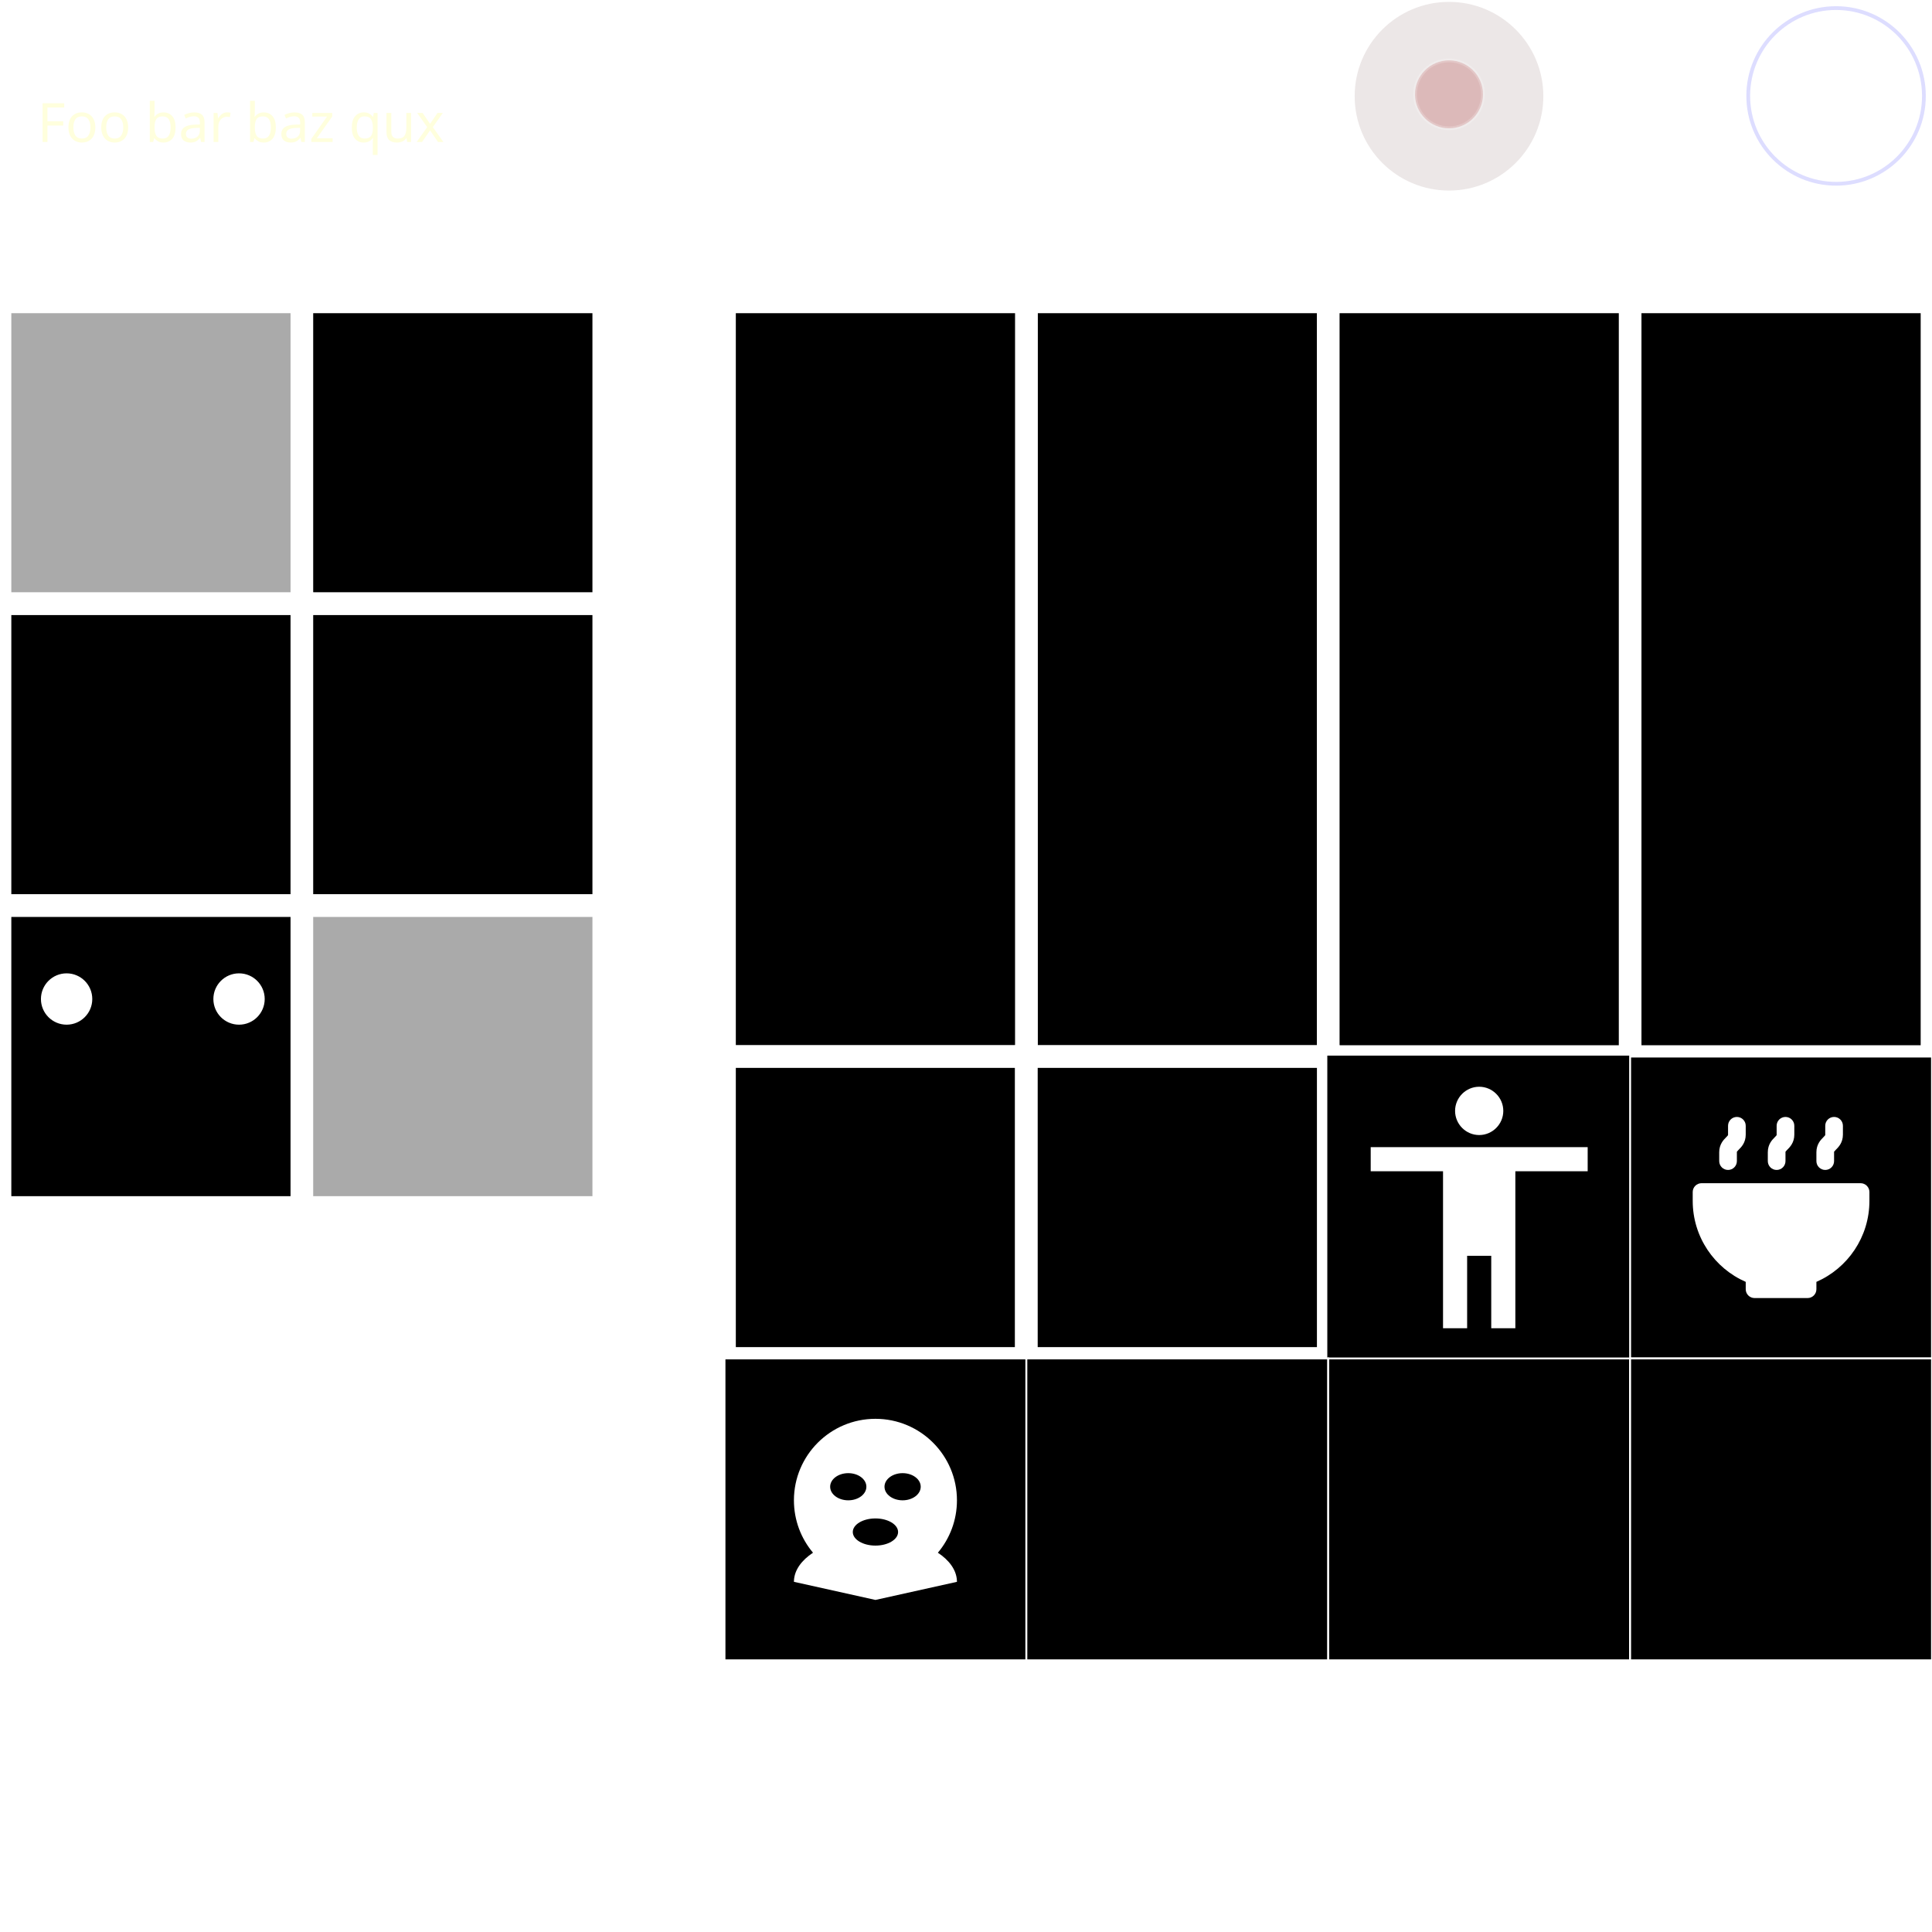
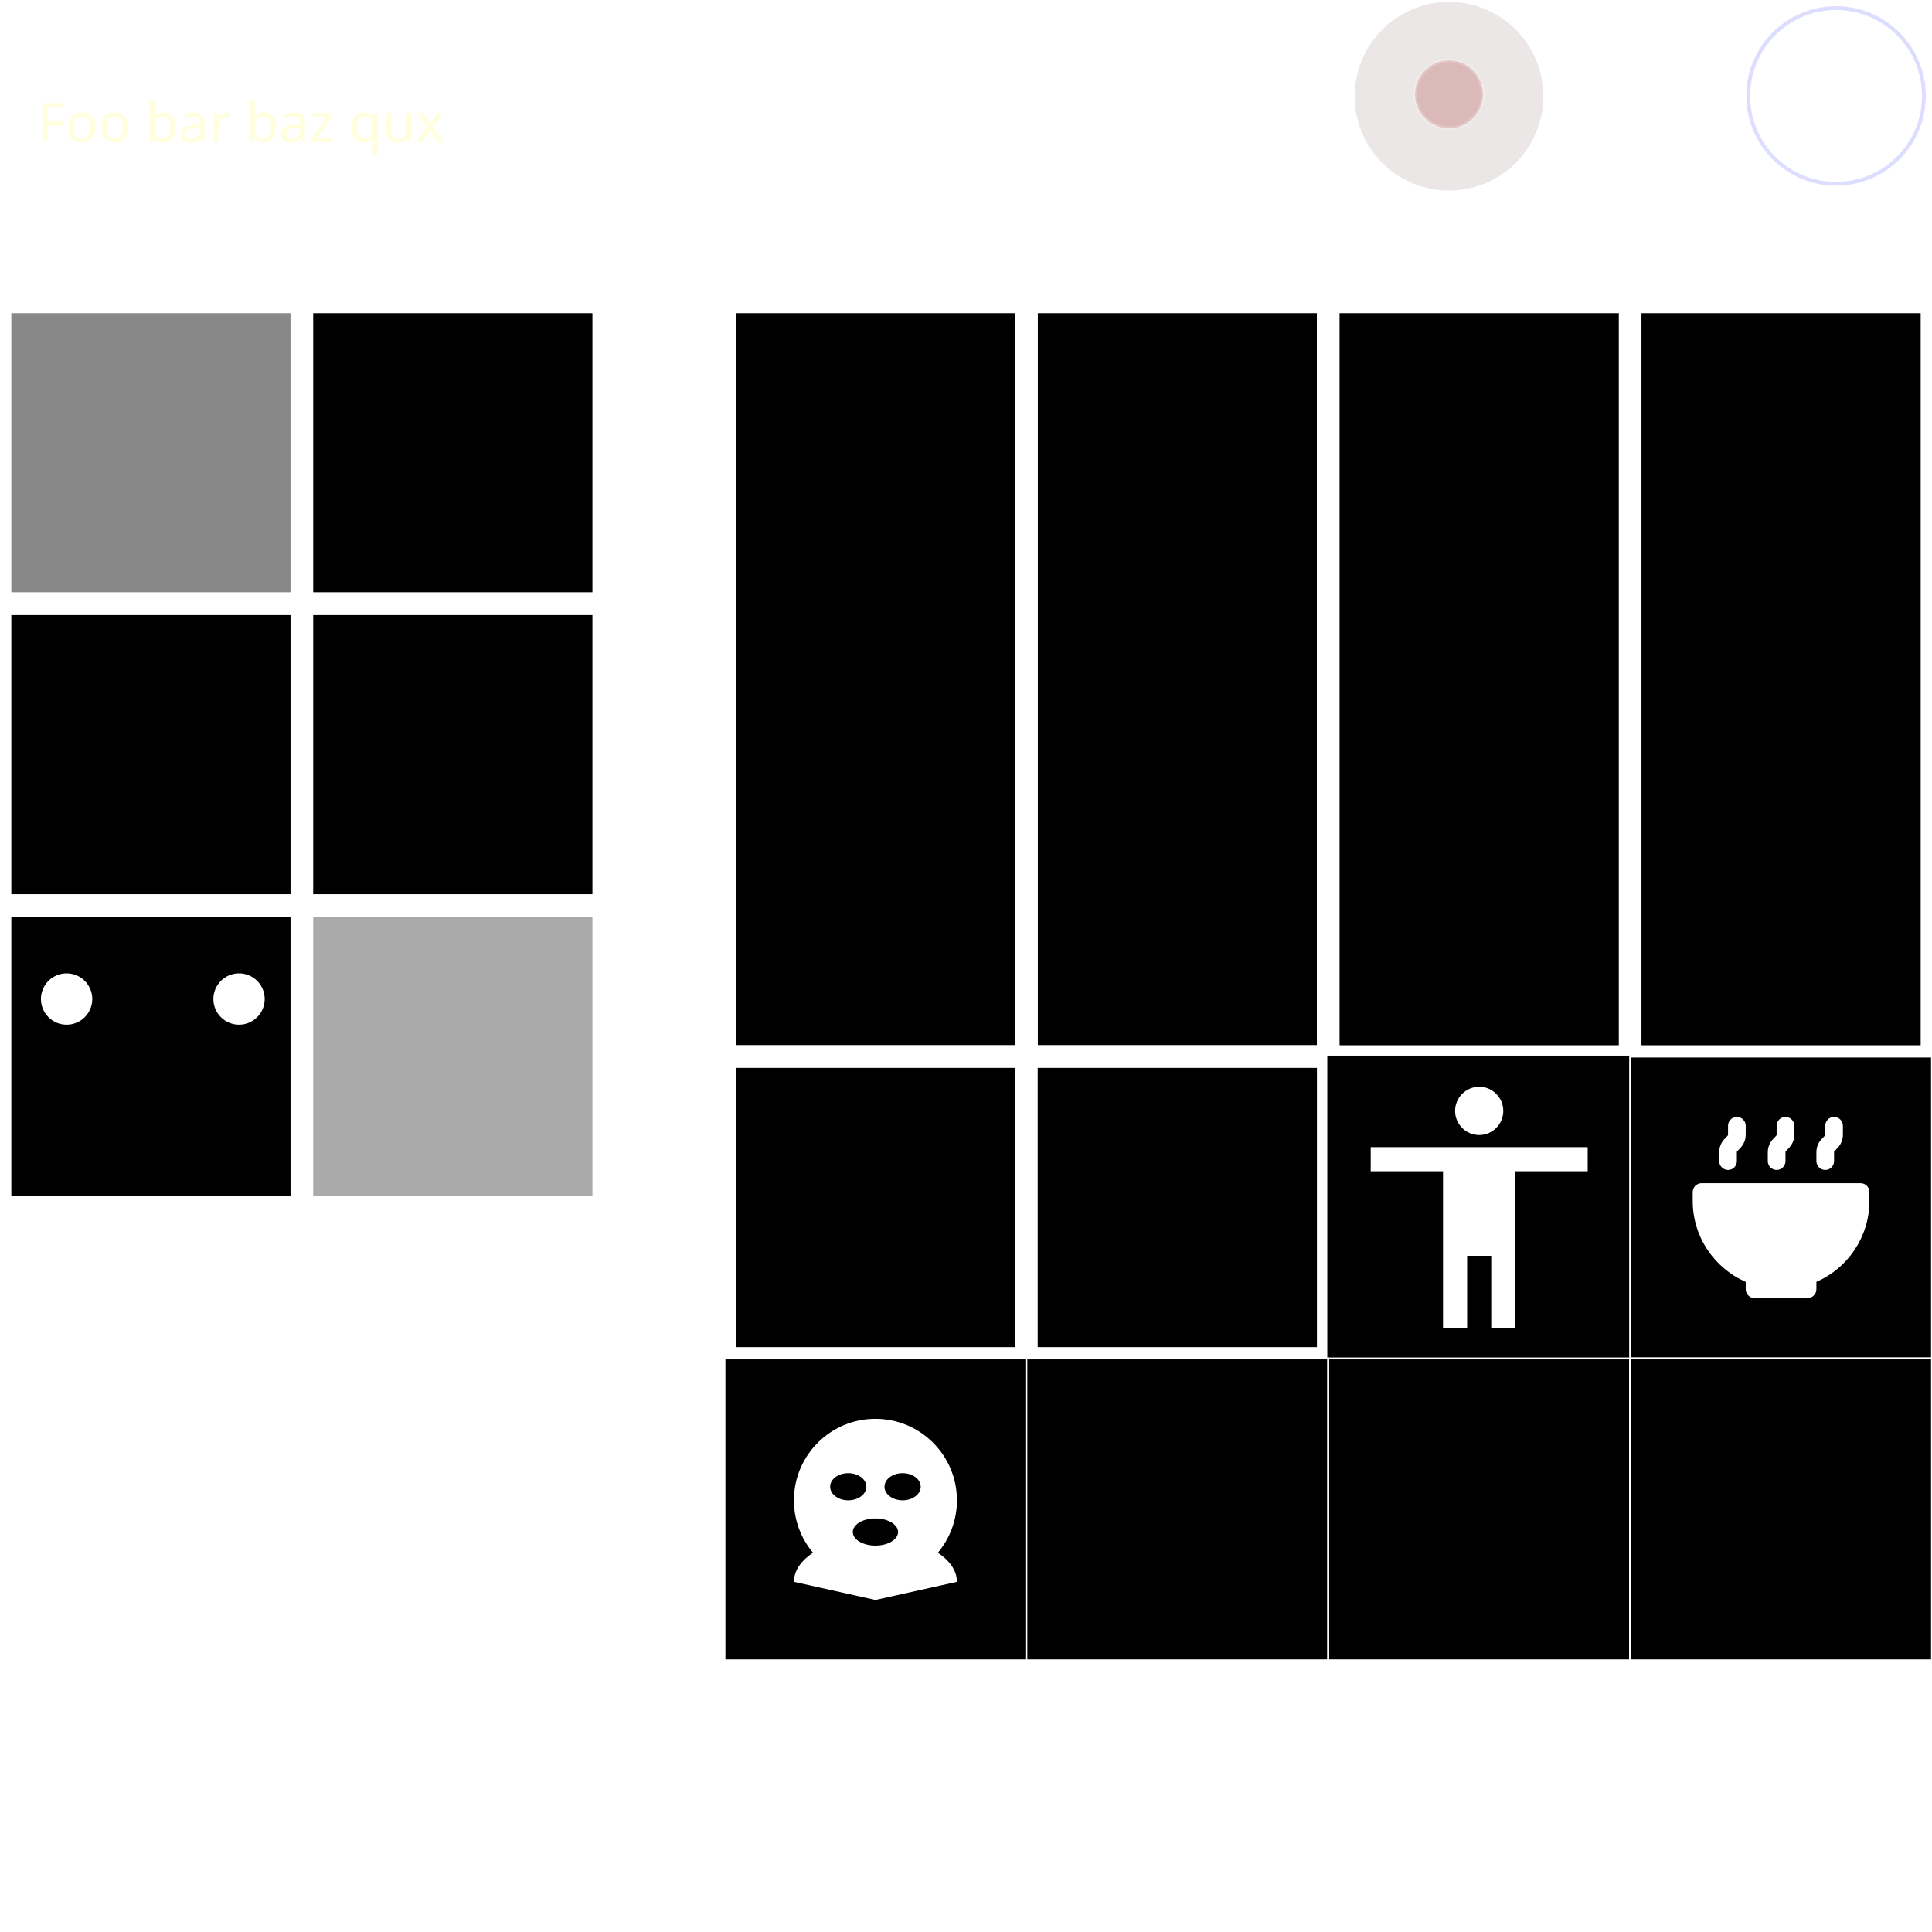
<svg xmlns="http://www.w3.org/2000/svg" xmlns:ns1="https://boxy-svg.com" width="1024" height="1024" viewBox="0 0 1024 1024" version="1.1">
  <defs>
    <ns1:grid x="0" y="0" width="16" height="16" />
  </defs>
  <g style="filter: none;">
    <polygon points="1024.000,0.000 921.600,0.000 921.600,102.400 1024.000,102.400 " style="fill-opacity: 0; stroke-width: 8px;">
      </polygon>
    <polygon points="819.200,0.000 716.800,0.000 716.800,102.400 819.200,102.400 " style="fill-opacity: 0.25; fill: none;">
      </polygon>
-     <polygon points="160 320 0 320 0 160 160 160" style="stroke: rgb(255, 255, 255); fill: rgb(170, 170, 170); stroke-width: 12px;">
+     <polygon points="160 320 0 320 0 160 160 160" style="stroke: rgb(255, 255, 255); stroke-width: 12px; fill: rgb(136, 136, 136);">
      </polygon>
    <polygon points="320 320 160 320 160 160 320 160" style="stroke: rgb(255, 255, 255); stroke-width: 12px;">
      </polygon>
    <polygon points="0 480 0 320 160 320 160 480" style="stroke: rgb(255, 255, 255); stroke-width: 12px;">
      </polygon>
    <polygon points="320 320 320 480 160 480 160 320" style="stroke: rgb(255, 255, 255); stroke-width: 12px;">
      </polygon>
    <polygon points="160 640 0 640 0 480 160 480" style="stroke: rgb(255, 255, 255); stroke-width: 12px;">
      </polygon>
    <polygon points="320 640 160 640 160 480 320 480" style="stroke: rgb(255, 255, 255); fill: rgb(170, 170, 170); stroke-width: 12px;">
      </polygon>
    <polygon points="704 560 544 560 544 160 704 160" style="stroke: rgb(255, 255, 255); stroke-width: 12px;">
      </polygon>
    <polygon points="1024 560 864 560 864 160 1024 160" style="stroke: rgb(255, 255, 255); stroke-width: 12px;">
      </polygon>
    <polygon points="864 160 864 560 704 560 704 160" style="stroke: rgb(255, 255, 255); stroke-width: 12px;">
      </polygon>
    <polygon points="384 560 384 160 544 160 544 560" style="stroke: rgb(255, 255, 255); stroke-width: 12px;">
      </polygon>
    <polygon points="544 720 384 720 384 560 544 560" style="stroke: rgb(255, 255, 255); stroke-width: 12px;">
      </polygon>
    <polygon points="704 720 544 720 544 560 704 560" style="stroke: rgb(255, 255, 255); stroke-width: 12px;">
      </polygon>
    <polygon points="256 0 0 0 0 128 256 128" style="fill-opacity: 0.2; fill: none; stroke-width: 4px; stroke-opacity: 0.25;">
      </polygon>
    <polygon points="864 720 704 720 704 560 864 560" style="stroke: rgb(0, 0, 0);">
      </polygon>
    <polygon points="1024 720 864 720 864 560 1024 560" style="stroke: rgb(255, 255, 255);">
      </polygon>
    <polygon points="544 880 384 880 384 720 544 720" style="stroke: rgb(255, 255, 255);">
      </polygon>
    <polygon points="704 880 544 880 544 720 704 720" style="stroke: rgb(255, 255, 255);">
      </polygon>
    <polygon points="864 880 704 880 704 720 864 720" style="stroke: rgb(255, 255, 255);">
      </polygon>
    <polygon points="1024 880 864 880 864 720 1024 720" style="stroke: rgb(255, 255, 255);">
      </polygon>
  </g>
  <g transform="matrix(1, 0, 0, 1, -160, -90)">
    <circle style="stroke: rgb(0, 0, 0); fill: rgb(255, 255, 255);" cx="195.304" cy="619.496" r="14.104">
      </circle>
    <circle style="stroke: rgb(0, 0, 0); fill: rgb(255, 255, 255);" cx="286.696" cy="619.496" r="14.104">
      </circle>
  </g>
  <g>
    <circle style="fill: none; stroke-width: 2px; stroke: rgb(221, 221, 255);" cx="973.159" cy="50.842" r="46.558" />
  </g>
  <g style="" transform="matrix(1.073919, 0, 0, 1.073919, -56.94018, -3.599732)">
    <circle style="fill-opacity: 0.2; stroke-width: 2.794px; fill: rgb(163, 135, 135); stroke-opacity: 0.5; stroke-dasharray: 10;" cx="768.159" cy="50.842" r="46.558" />
    <circle style="fill: rgb(181, 79, 79); stroke-width: 1.862px; stroke-opacity: 0.2; fill-opacity: 0.3; stroke: rgb(255, 255, 255);" cx="768.159" cy="49.91" r="16.761" />
  </g>
  <g transform="matrix(1.437226, 0, 0, 1.437226, -16.53144, -14.41821)" style="">
    <text style="fill: rgb(255, 255, 221); font-family: 'American Typewriter'; font-size: 20px; white-space: pre; transform-box: fill-box; transform-origin: 59.107px 9.043px;" x="25.264" y="62.397">Foo bar baz qux</text>
  </g>
  <g transform="matrix(10.30466, 0, 0, 10.32257, 1094.995, 372.3014)" style="">
    <defs />
    <path d="M -30.18 19.733 C -29.498 19.733 -28.94 20.291 -28.94 20.973 C -28.94 21.655 -29.498 22.213 -30.18 22.213 C -30.862 22.213 -31.42 21.655 -31.42 20.973 C -31.42 20.291 -30.862 19.733 -30.18 19.733 Z M -24.6 24.073 L -28.32 24.073 L -28.32 32.133 L -29.56 32.133 L -29.56 28.413 L -30.8 28.413 L -30.8 32.133 L -32.04 32.133 L -32.04 24.073 L -35.76 24.073 L -35.76 22.833 L -24.6 22.833 L -24.6 24.073 Z" style="fill: rgb(255, 255, 255); transform-origin: -30.18px 22.371px; stroke-width: 0.388px;" />
  </g>
  <g transform="matrix(4.934044, 0, 0, 4.934044, 884.7916, 586.9591)" style="">
    <defs />
    <path d="M 8.204 1.971 C 8.204 1.447 7.779 1.022 7.254 1.022 C 6.73 1.022 6.305 1.447 6.305 1.971 L 6.305 2.92 C 6.305 2.926 6.306 2.932 6.306 2.937 C 6.309 2.979 6.31 2.996 6.109 3.198 L 6.09 3.217 C 5.836 3.47 5.356 3.949 5.356 4.818 L 5.356 5.767 C 5.356 6.291 5.781 6.716 6.305 6.716 C 6.83 6.716 7.254 6.291 7.254 5.767 L 7.254 4.818 C 7.254 4.812 7.254 4.806 7.254 4.801 C 7.251 4.759 7.25 4.742 7.451 4.54 L 7.47 4.521 C 7.723 4.268 8.204 3.789 8.204 2.92 L 8.204 1.971 Z M 2.509 9.089 C 2.509 8.565 2.934 8.14 3.458 8.14 L 20.542 8.14 C 21.066 8.14 21.491 8.565 21.491 9.089 L 21.491 10.038 C 21.491 13.93 19.148 17.275 15.796 18.739 L 15.796 19.529 C 15.796 20.053 15.372 20.478 14.847 20.478 L 9.153 20.478 C 8.629 20.478 8.204 20.053 8.204 19.529 L 8.204 18.739 C 4.852 17.275 2.509 13.93 2.509 10.038 L 2.509 9.089 Z M 17.695 1.022 C 18.219 1.022 18.644 1.447 18.644 1.971 L 18.644 2.92 C 18.644 3.789 18.163 4.268 17.91 4.521 L 17.891 4.54 C 17.69 4.742 17.691 4.759 17.694 4.801 C 17.694 4.806 17.695 4.812 17.695 4.818 L 17.695 5.767 C 17.695 6.291 17.27 6.716 16.746 6.716 C 16.221 6.716 15.796 6.291 15.796 5.767 L 15.796 4.818 C 15.796 3.949 16.277 3.47 16.53 3.217 L 16.549 3.198 C 16.75 2.996 16.749 2.979 16.746 2.937 C 16.746 2.932 16.746 2.926 16.746 2.92 L 16.746 1.971 C 16.746 1.447 17.17 1.022 17.695 1.022 Z M 13.424 1.971 C 13.424 1.447 12.999 1.022 12.475 1.022 C 11.95 1.022 11.525 1.447 11.525 1.971 L 11.525 2.92 C 11.525 2.926 11.526 2.932 11.526 2.937 C 11.529 2.979 11.53 2.996 11.329 3.198 L 11.31 3.217 C 11.057 3.47 10.576 3.949 10.576 4.818 L 10.576 5.767 C 10.576 6.291 11.001 6.716 11.525 6.716 C 12.05 6.716 12.475 6.291 12.475 5.767 L 12.475 4.818 C 12.475 4.812 12.474 4.806 12.474 4.801 C 12.471 4.759 12.47 4.742 12.671 4.54 L 12.69 4.521 C 12.943 4.268 13.424 3.789 13.424 2.92 L 13.424 1.971 Z" style="fill: rgb(255, 255, 255);" />
  </g>
  <g transform="matrix(6.9503, 0, 0, 6.9503, 380.5964, 716.5966)" style="">
    <defs />
    <path d="M 12 5.094 C 15.433 5.094 18.216 7.877 18.216 11.309 C 18.216 12.831 17.669 14.225 16.761 15.305 C 17.628 15.878 18.166 16.61 18.212 17.411 L 18.216 17.525 L 12 18.906 L 5.784 17.525 L 5.788 17.411 C 5.834 16.61 6.372 15.878 7.239 15.305 C 6.331 14.225 5.784 12.831 5.784 11.309 C 5.784 7.877 8.567 5.094 12 5.094 Z M 12 12.691 C 11.046 12.691 10.273 13.154 10.273 13.727 C 10.273 14.299 11.046 14.762 12 14.762 C 12.954 14.762 13.727 14.299 13.727 13.727 C 13.727 13.154 12.954 12.691 12 12.691 Z M 9.928 9.238 C 9.165 9.238 8.547 9.701 8.547 10.273 C 8.547 10.846 9.165 11.309 9.928 11.309 C 10.691 11.309 11.309 10.846 11.309 10.273 C 11.309 9.701 10.691 9.238 9.928 9.238 Z M 14.072 9.238 C 13.309 9.238 12.691 9.701 12.691 10.273 C 12.691 10.846 13.309 11.309 14.072 11.309 C 14.835 11.309 15.453 10.846 15.453 10.273 C 15.453 9.701 14.835 9.238 14.072 9.238 Z" style="fill: rgb(255, 255, 255);" />
  </g>
</svg>
